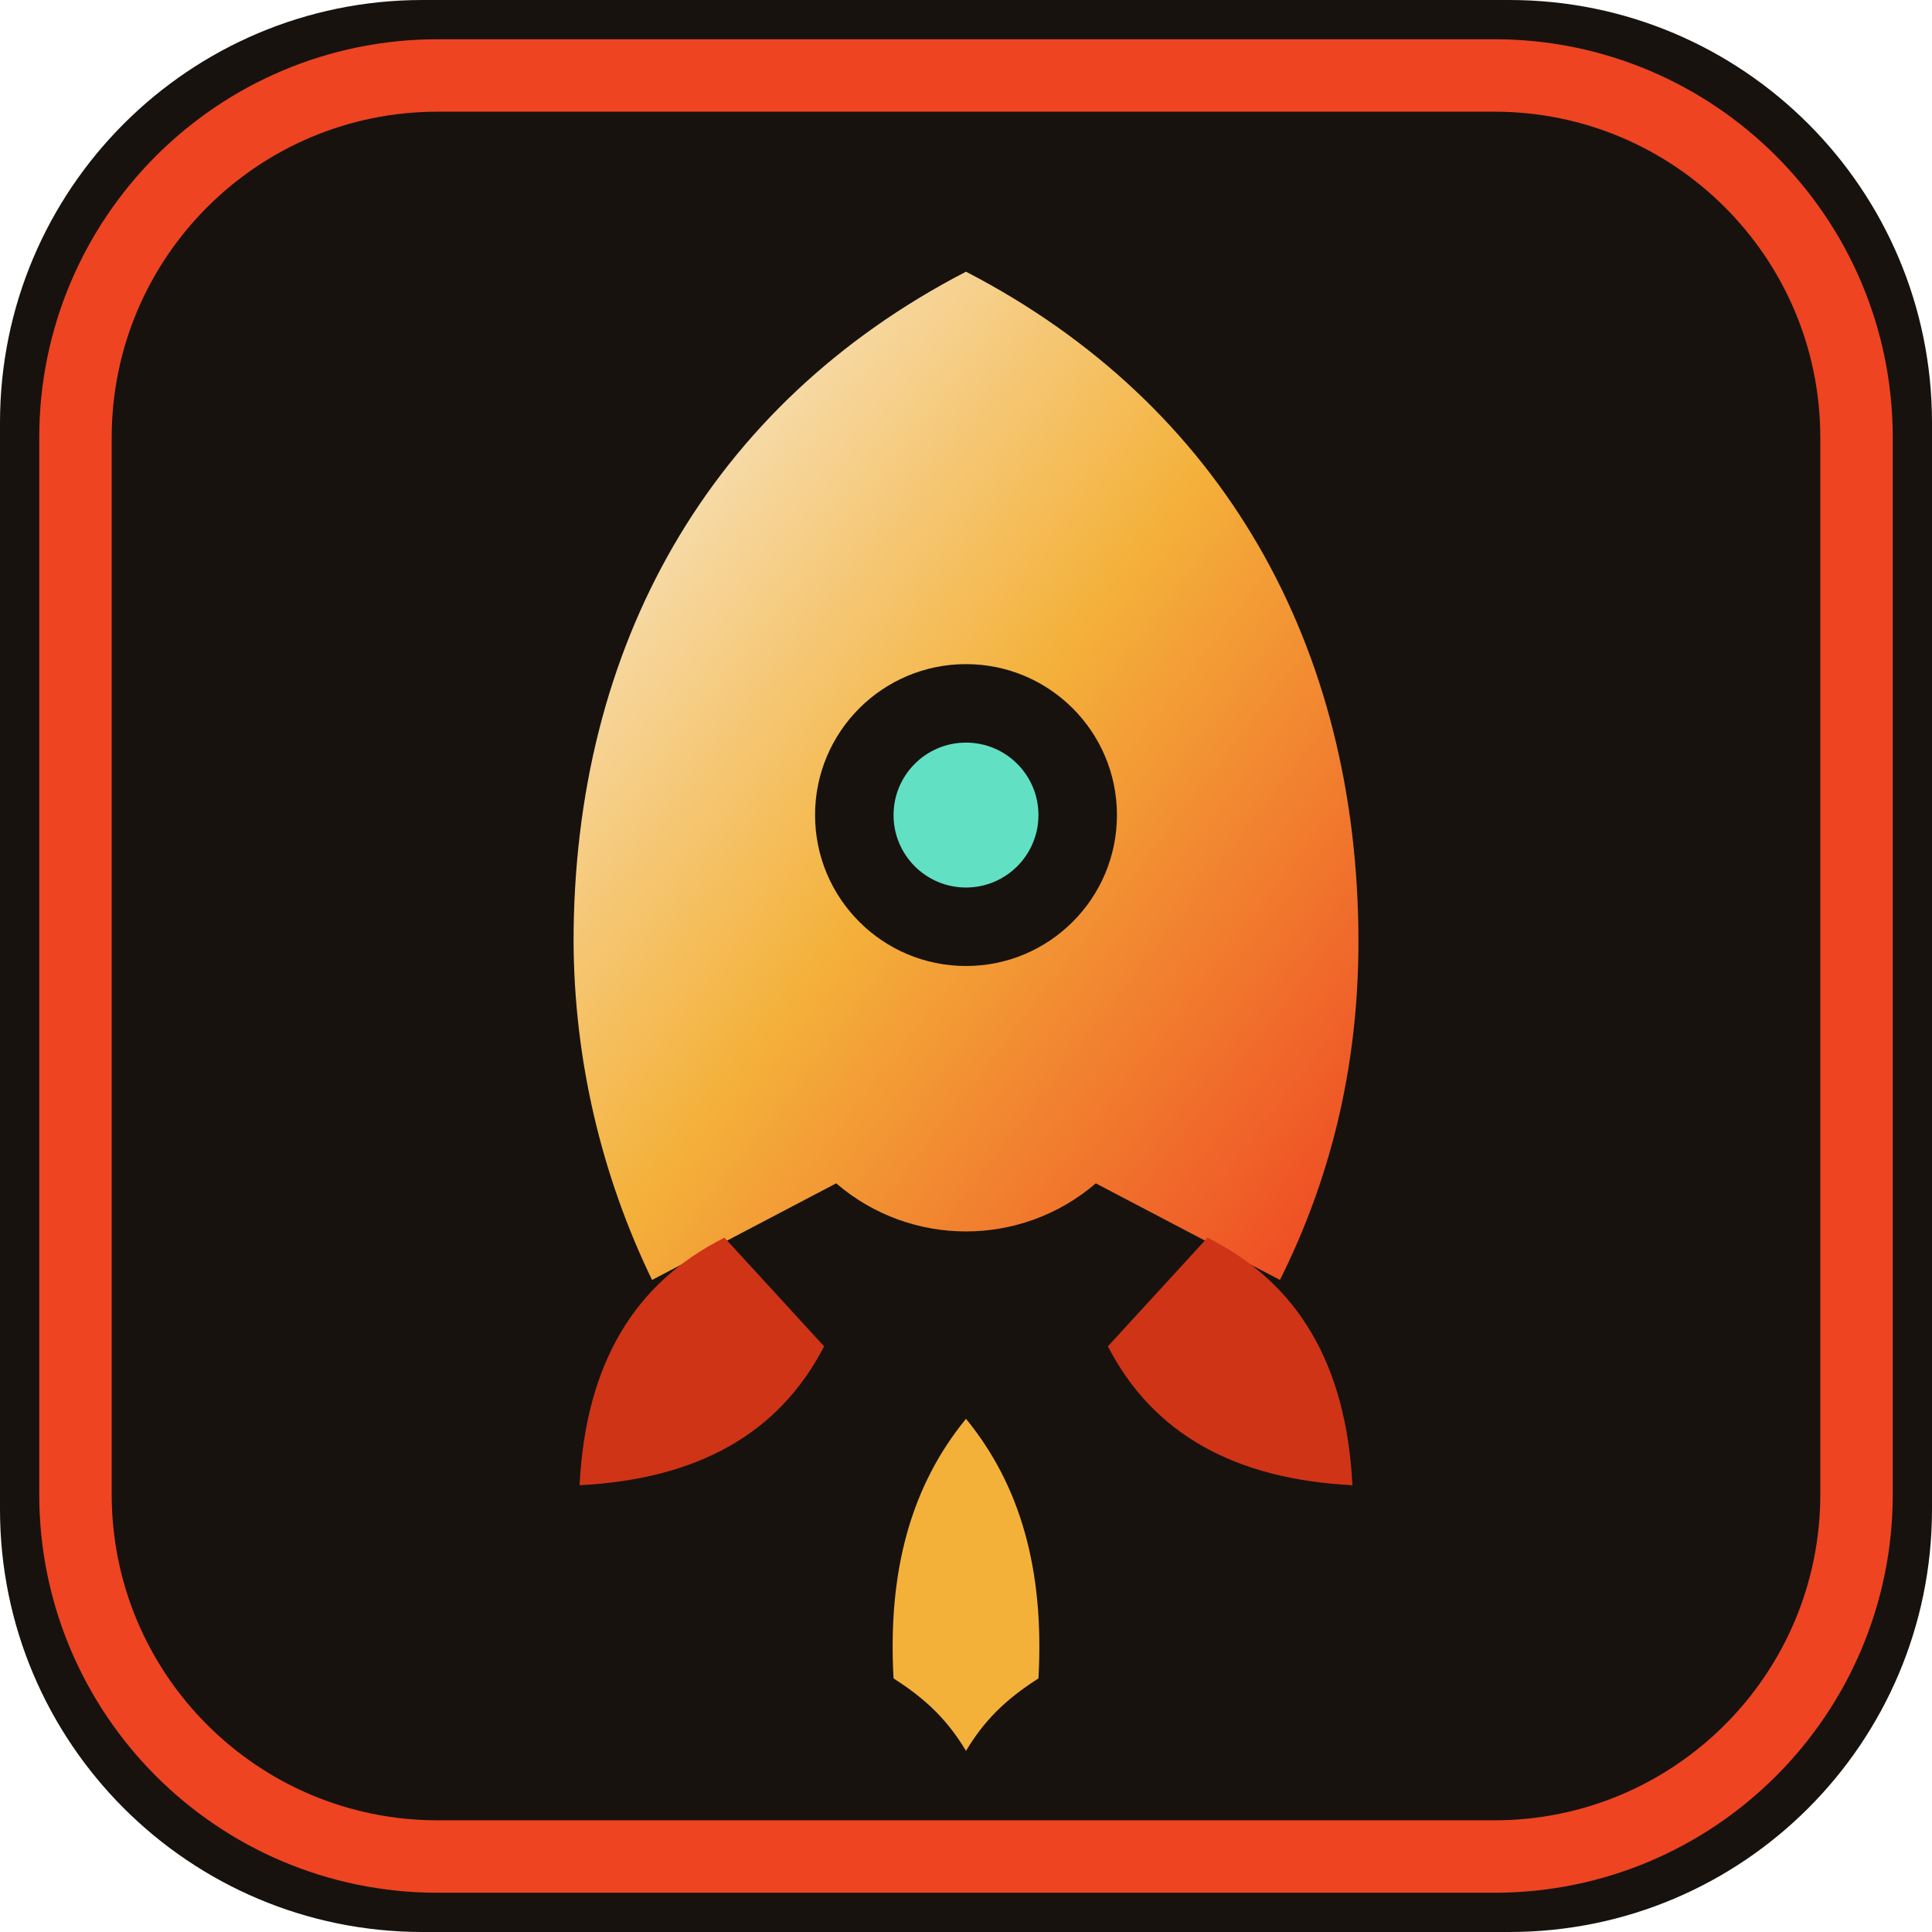
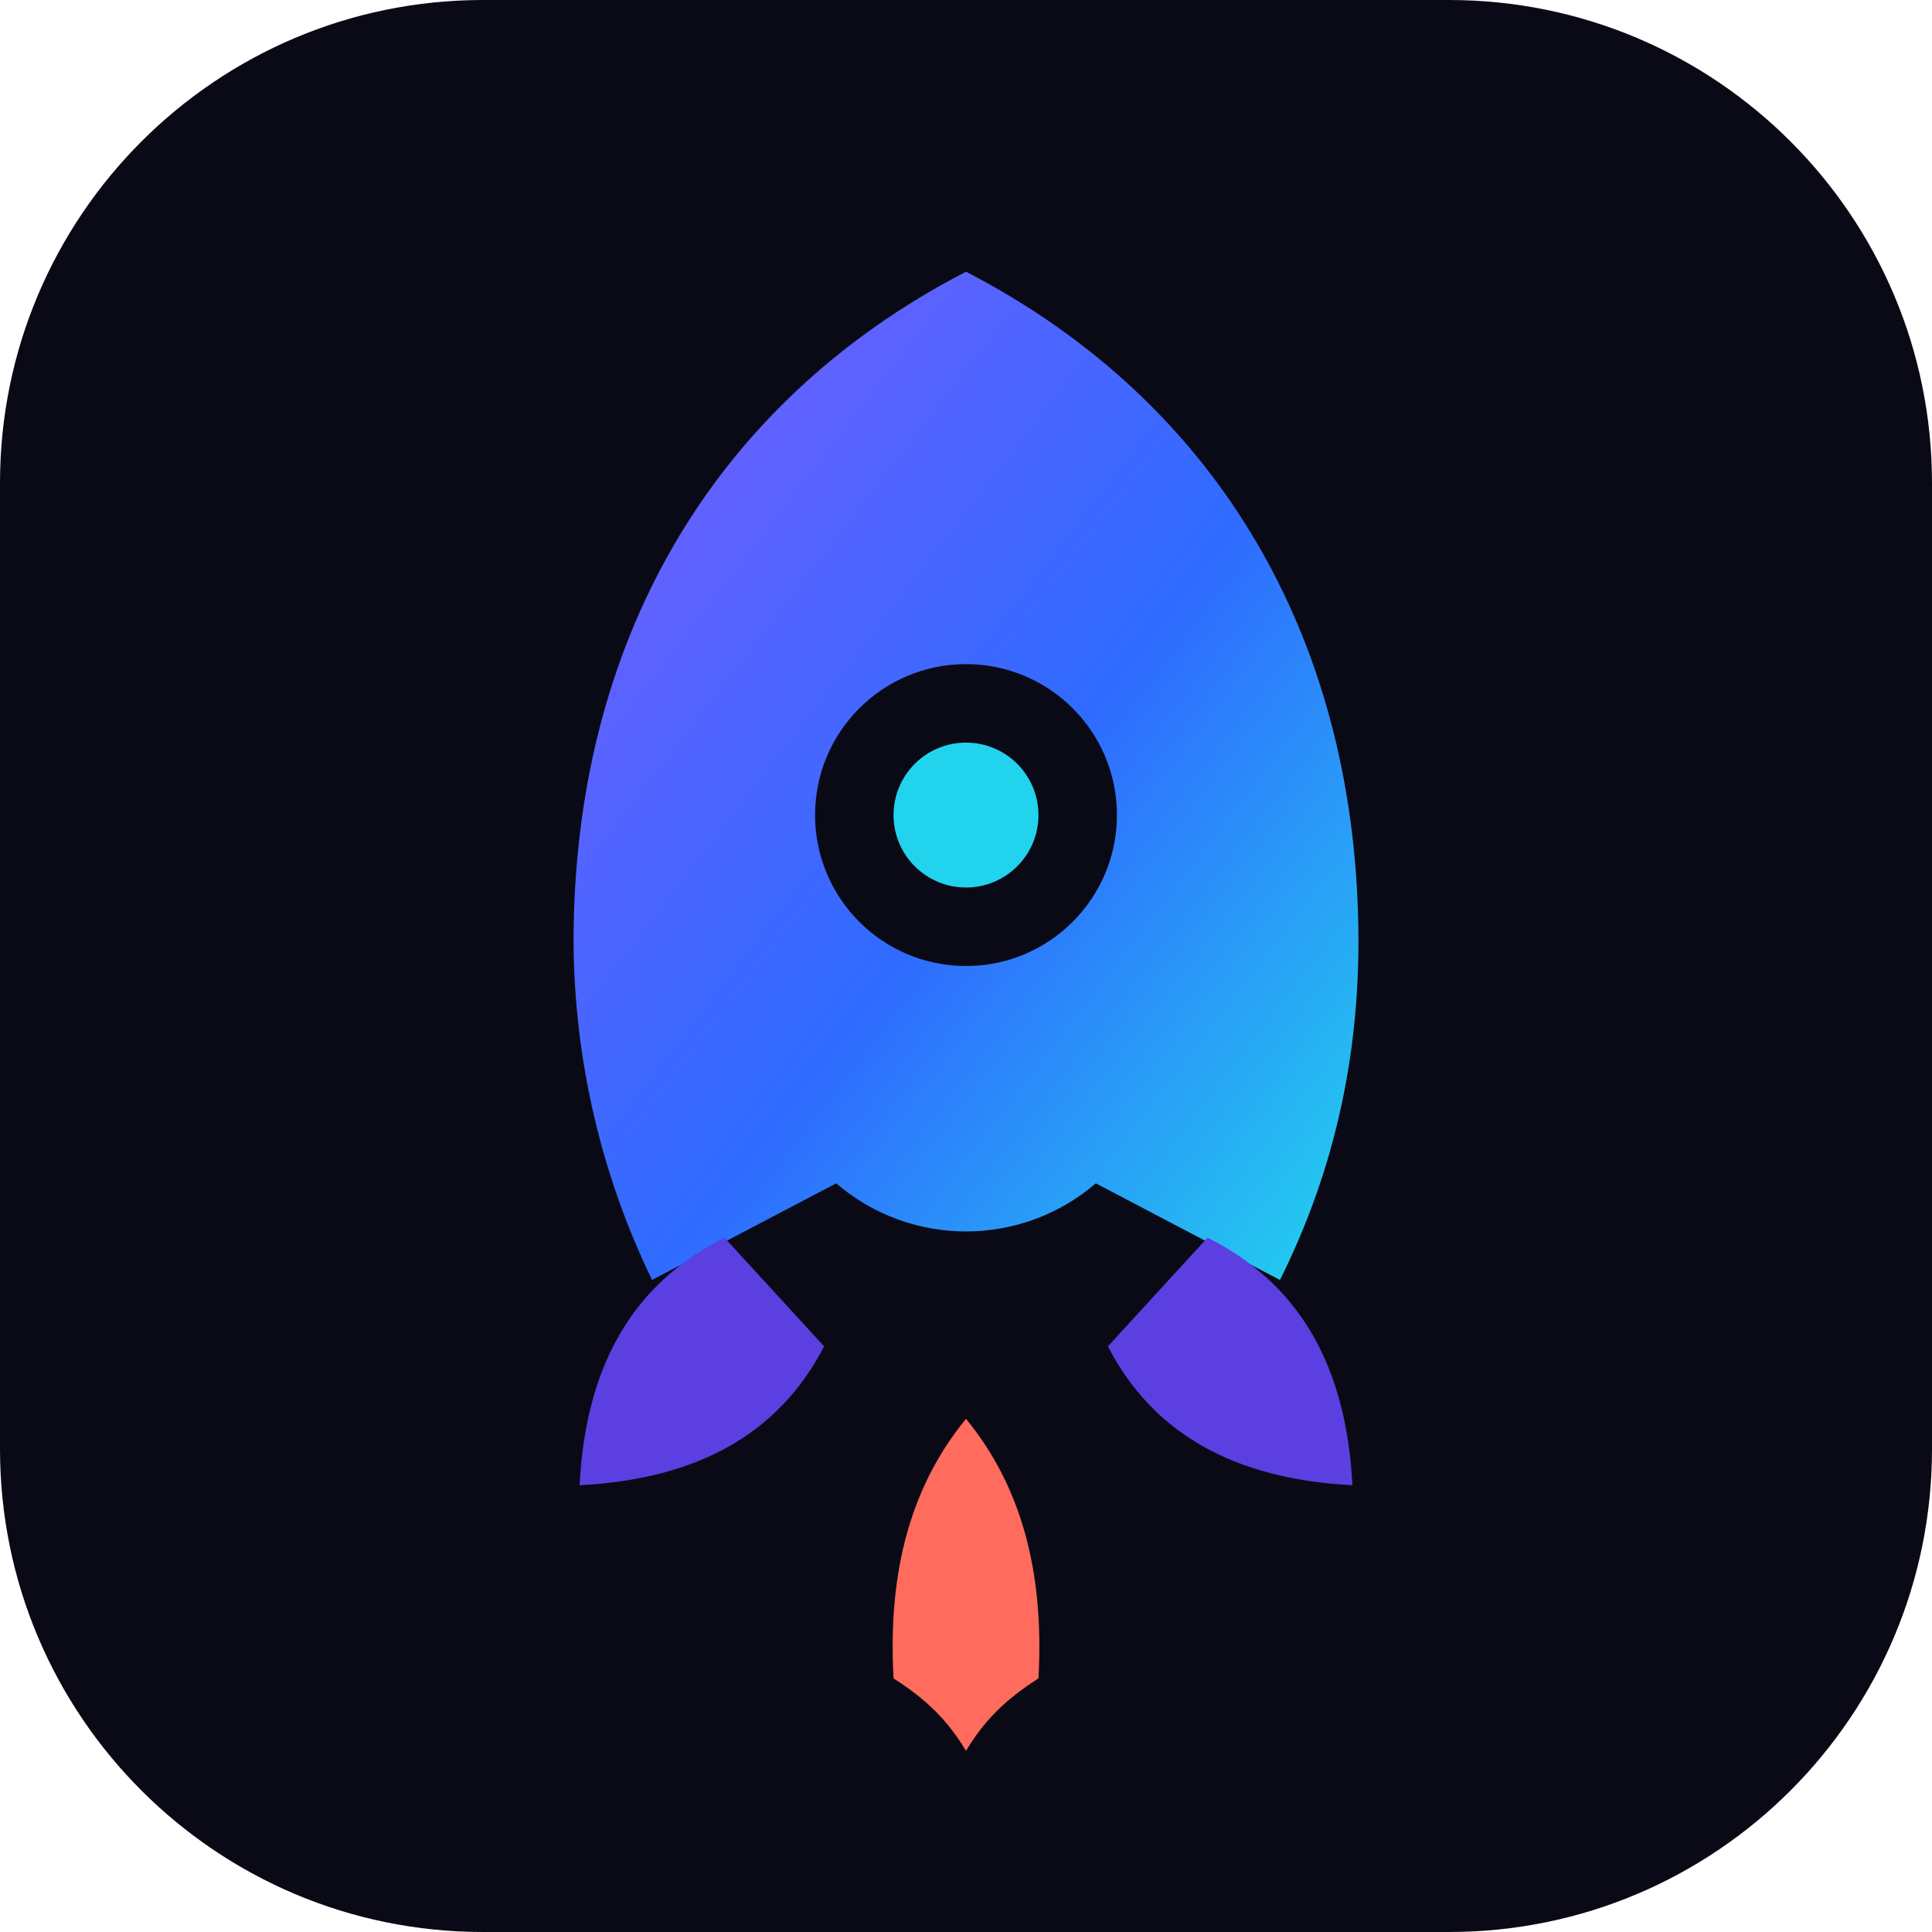
<svg xmlns="http://www.w3.org/2000/svg" viewBox="0 0 64 64" role="img" aria-label="Décolle">
  <defs>
    <linearGradient id="g" x1="0" y1="0" x2="1" y2="1">
-       <stop offset="0" stop-color="#f8f3e9" />
-       <stop offset="0.5" stop-color="#f4b13a" />
-       <stop offset="1" stop-color="#ee4422" />
+       <stop offset="0" stop-color="#7c5cff" />
+       <stop offset="0.55" stop-color="#2f6bff" />
+       <stop offset="1" stop-color="#22d3ee" />
    </linearGradient>
  </defs>
-   <rect width="64" height="64" rx="14" fill="#17120e" />
-   <rect x="2.5" y="2.5" width="59" height="59" rx="12" fill="none" stroke="#ee4422" stroke-width="2.4" />
+   <rect width="64" height="64" rx="16" fill="#0a0a16" />
  <path d="M32 9c8.5 4.4 13 12.4 13 22.2 0 4.3-1 8-2.6 11.2l-6.1-3.2a6.6 6.6 0 0 1-8.6 0l-6.1 3.2A26 26 0 0 1 19 31.2C19 21.4 23.5 13.4 32 9Z" fill="url(#g)" />
-   <circle cx="32" cy="27" r="5" fill="#17120e" />
-   <circle cx="32" cy="27" r="2.4" fill="#62e0c4" />
-   <path d="M24 41c-3 1.5-4.6 4.2-4.8 8.2 3.9-.2 6.6-1.7 8.1-4.6Z" fill="#cf3417" />
-   <path d="M40 41c3 1.5 4.6 4.2 4.8 8.2-3.9-.2-6.6-1.7-8.1-4.6Z" fill="#cf3417" />
-   <path d="M32 47c1.8 2.2 2.6 5 2.4 8.6-1.1.7-1.8 1.4-2.4 2.4-.6-1-1.3-1.7-2.4-2.4-.2-3.6.6-6.4 2.4-8.6Z" fill="#f4b13a" />
+   <circle cx="32" cy="27" r="5" fill="#0a0a16" />
+   <circle cx="32" cy="27" r="2.4" fill="#22d3ee" />
+   <path d="M24 41c-3 1.5-4.6 4.2-4.8 8.2 3.9-.2 6.6-1.7 8.1-4.6Z" fill="#5b3fe0" />
+   <path d="M40 41c3 1.5 4.6 4.2 4.8 8.2-3.9-.2-6.6-1.7-8.1-4.6Z" fill="#5b3fe0" />
+   <path d="M32 47c1.8 2.2 2.6 5 2.4 8.6-1.1.7-1.8 1.4-2.4 2.4-.6-1-1.3-1.7-2.4-2.4-.2-3.6.6-6.4 2.4-8.6Z" fill="#ff6b5d" />
</svg>
